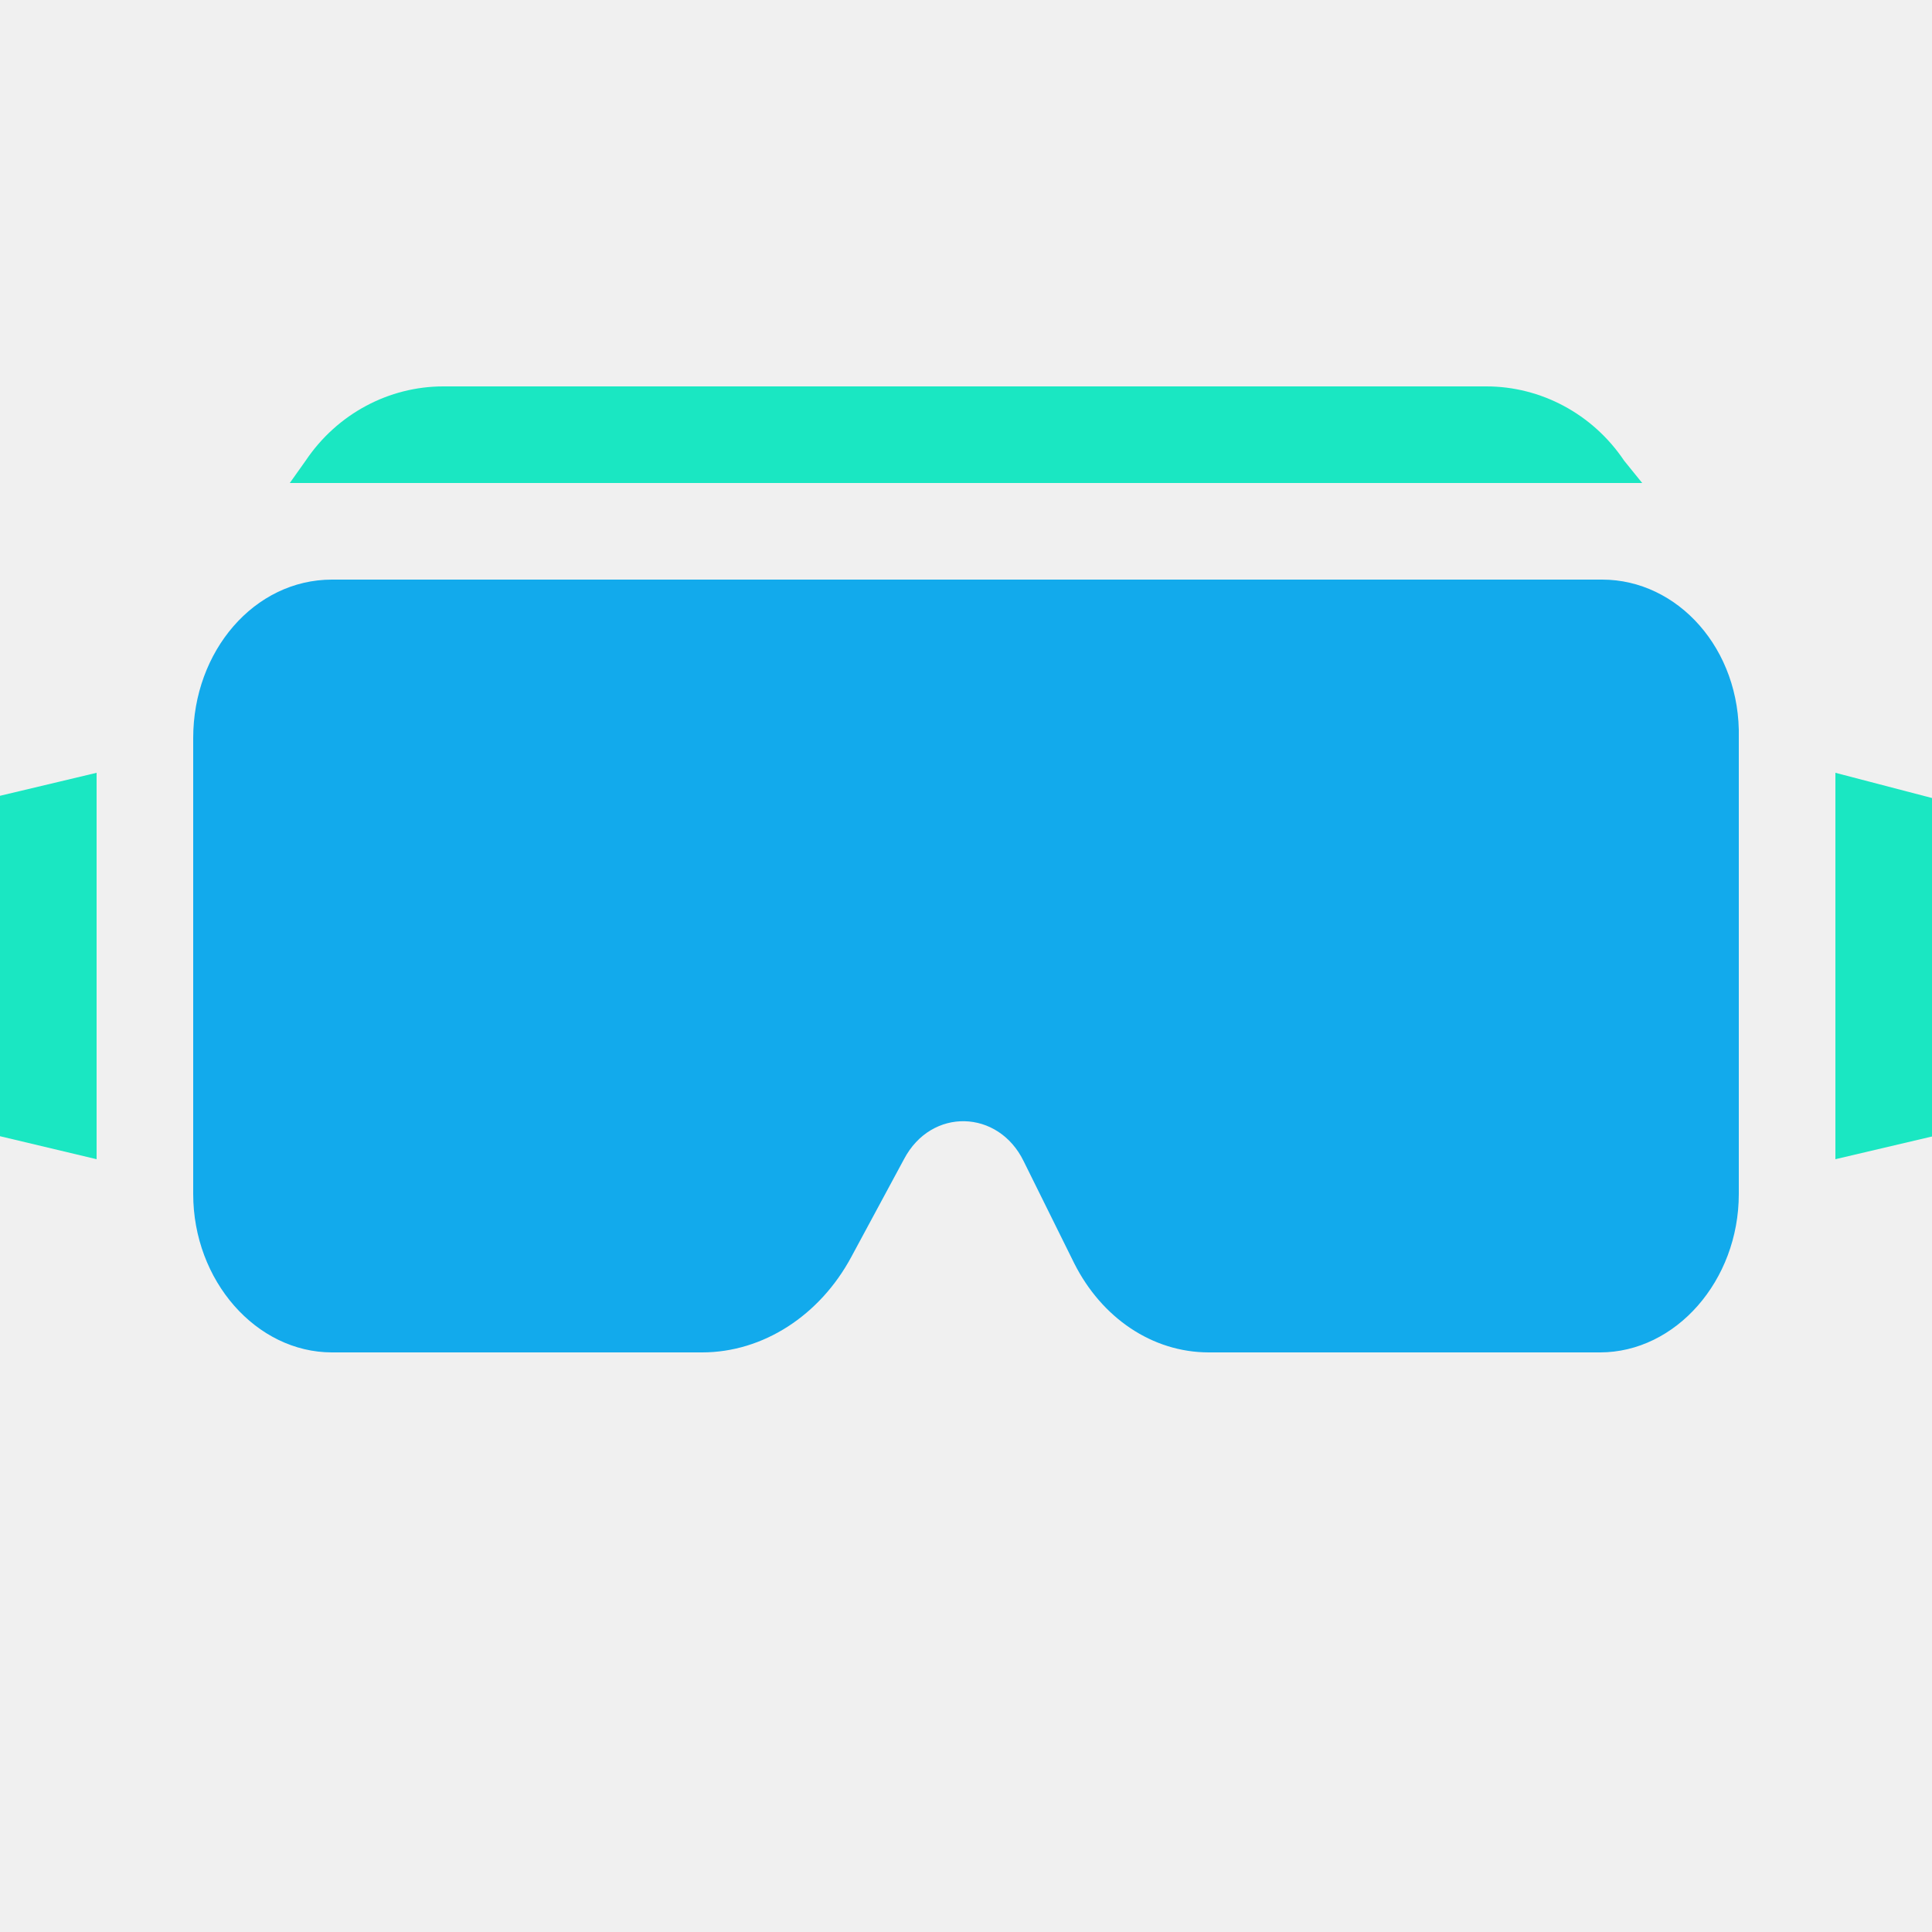
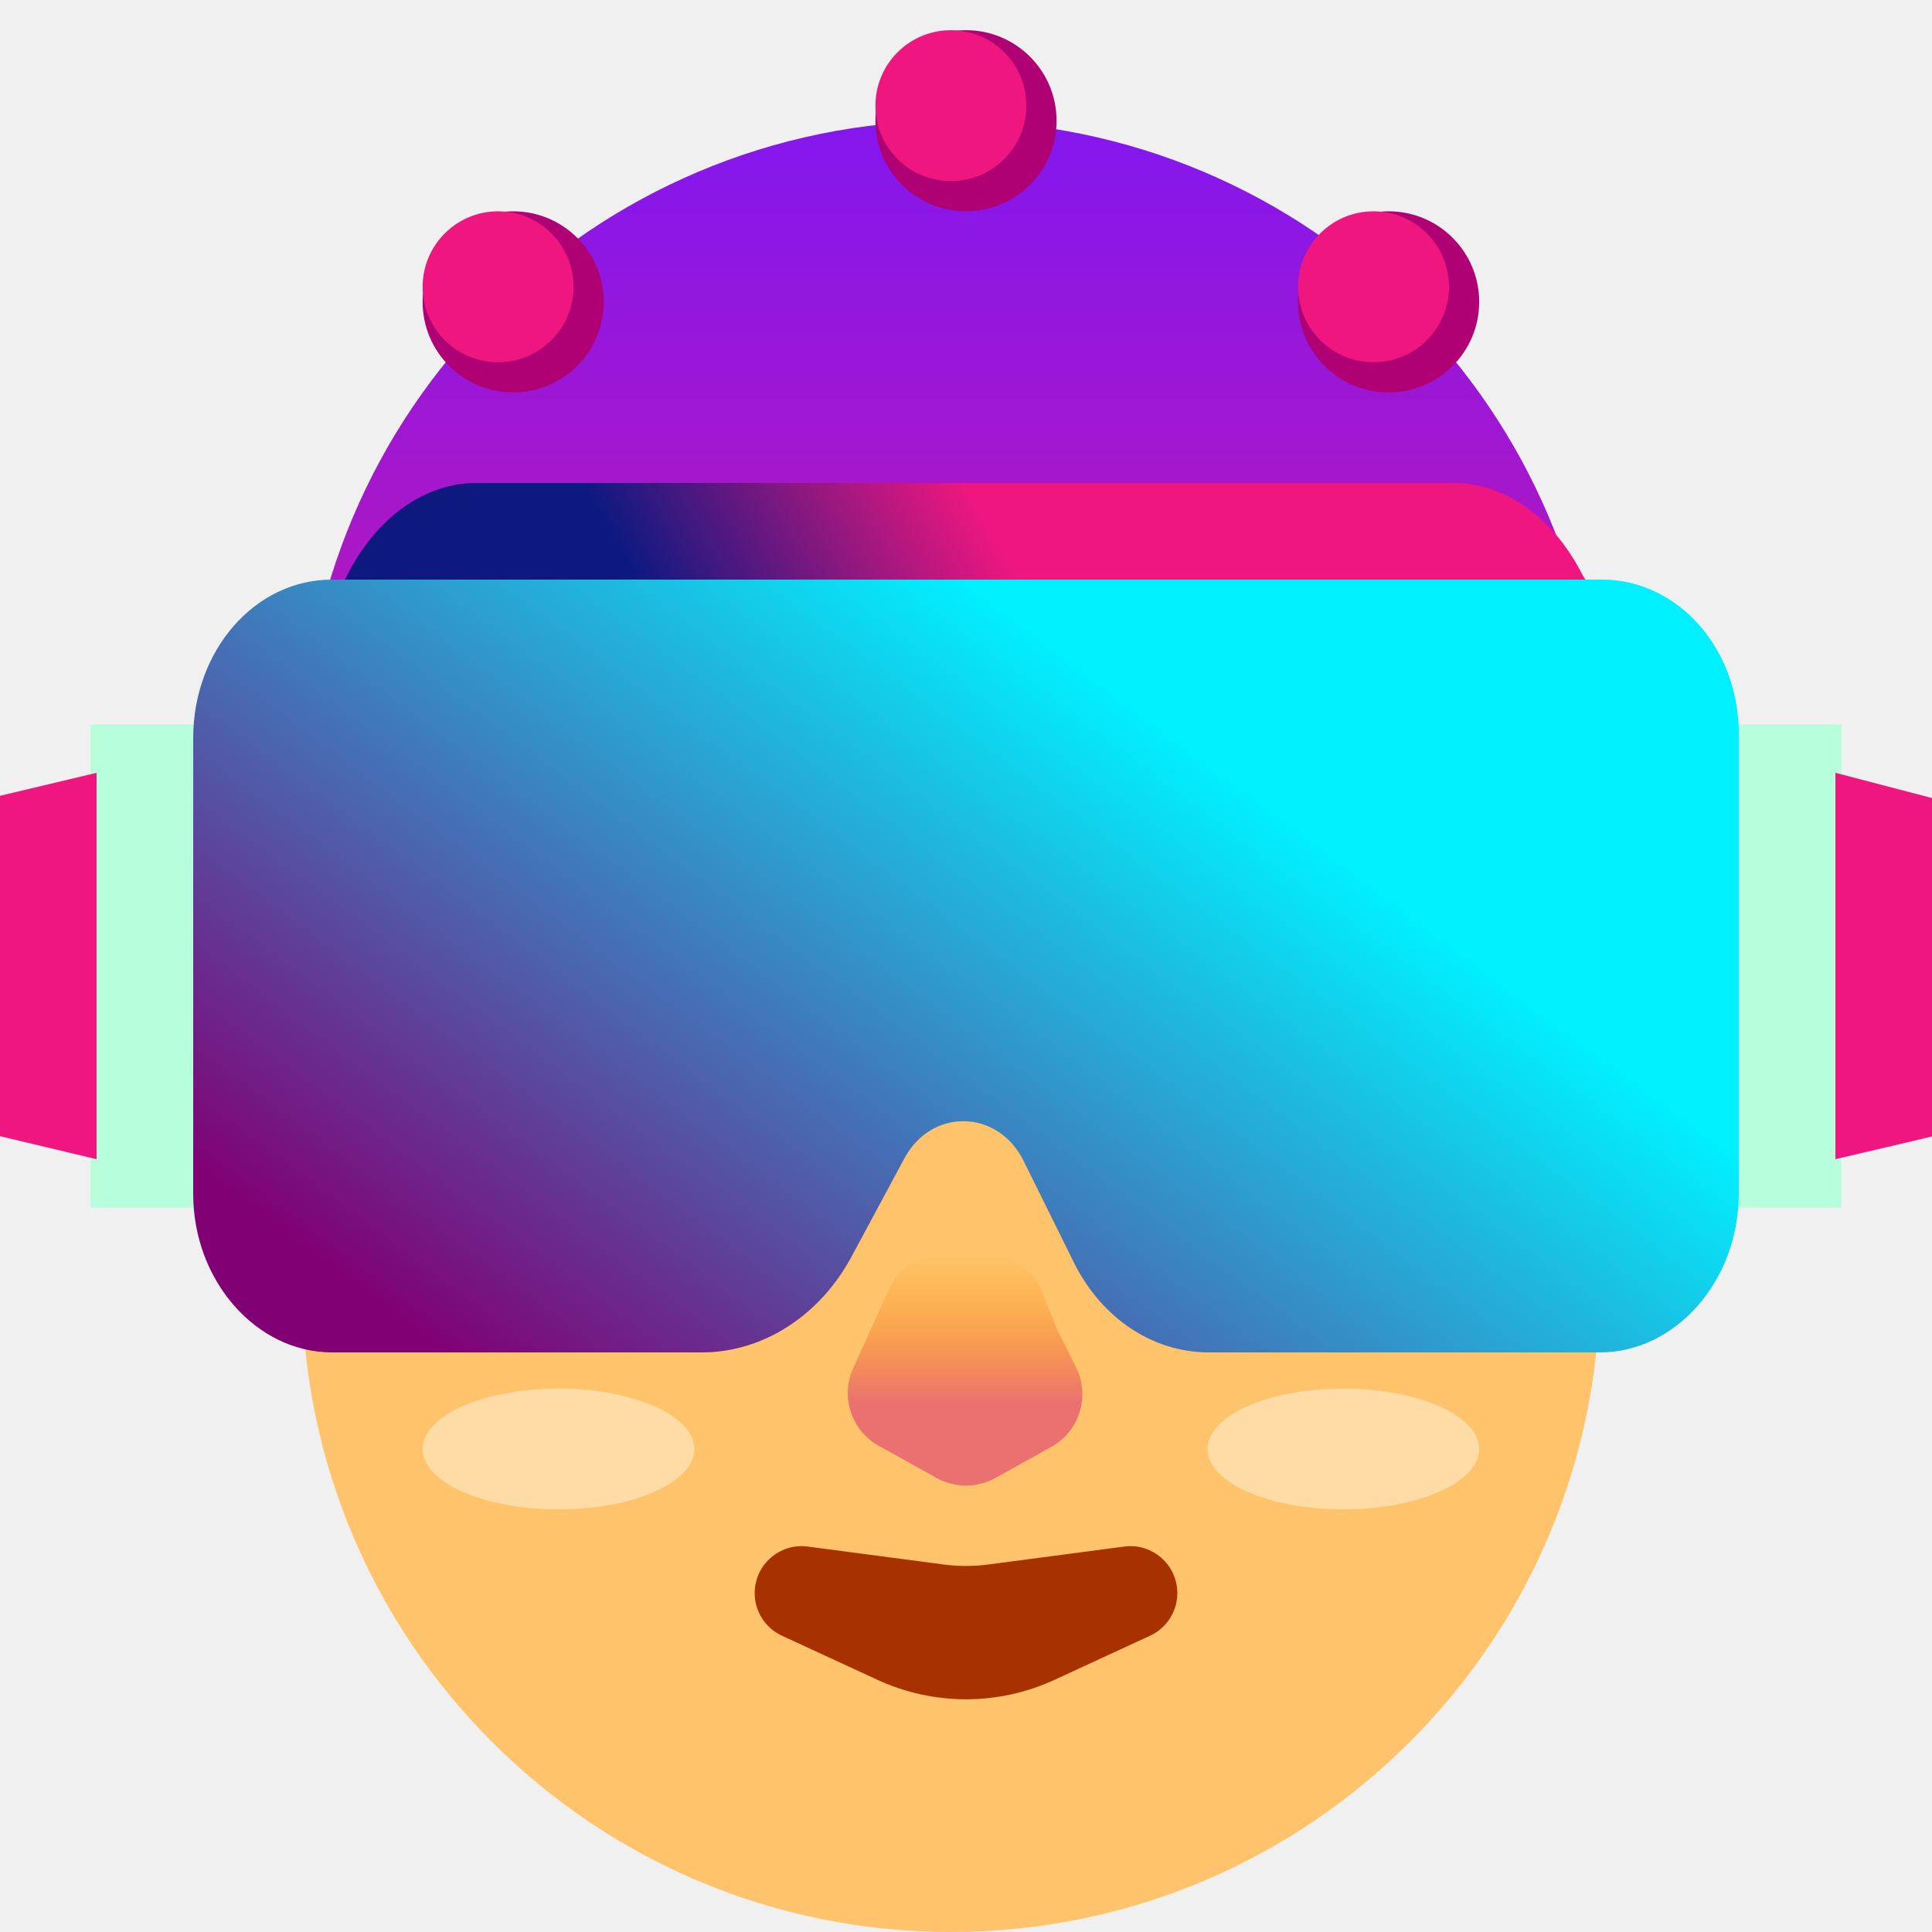
- <svg xmlns="http://www.w3.org/2000/svg" width="20" height="20" viewBox="0 0 20 20" fill="none">
-   <path d="M16.585 6H3.437C2.631 6 2 6.742 2 7.64V12.36C2 13.258 2.653 14 3.437 14H7.268C7.899 14 8.487 13.618 8.813 13.011L9.358 12C9.641 11.461 10.337 11.483 10.598 12.023L11.121 13.079C11.404 13.64 11.926 14 12.514 14H12.536H16.563C17.346 14 18 13.258 18 12.36V7.64C18.021 6.719 17.368 6 16.585 6Z" fill="#12AAEC" />
-   <path d="M19 8V12L20 11.765V8.261L19 8Z" fill="#1AE7C2" />
-   <path d="M16.813 4.769C16.486 4.282 15.948 4 15.387 4H4.589C4.028 4 3.491 4.282 3.164 4.769L3 5H17L16.813 4.769Z" fill="#1AE7C2" />
-   <path d="M0 11.762L1 12V8L0 8.238V11.762Z" fill="#1AE7C2" />
+ <svg xmlns="http://www.w3.org/2000/svg" width="32" height="32" viewBox="0 0 32 32" fill="none">
+   <rect x="1.5" y="12" width="29" height="8" fill="#B7FFDC" />
+   <path d="M5 21.5H26.5V12.75C26.5 6.813 21.687 2 15.75 2C9.813 2 5 6.813 5 12.75V21.5Z" fill="url(#paint0_linear_3678_16520)" />
+   <circle cx="8.5" cy="5" r="1.5" fill="#AF0074" />
+   <circle cx="8.25" cy="4.75" r="1.25" fill="#EF177F" />
+   <circle cx="23" cy="5" r="1.5" fill="#AF0074" />
+   <circle cx="22.75" cy="4.75" r="1.25" fill="#EF177F" />
+   <circle cx="16" cy="2" r="1.5" fill="#AF0074" />
+   <circle cx="15.75" cy="1.75" r="1.25" fill="#EF177F" />
+   <path d="M5 12.5H26.5V21.25C26.5 27.187 21.687 32 15.75 32C9.813 32 5 27.187 5 21.25V12.5Z" fill="#FFC46B" />
+   <path d="M26.22 9.538C25.729 8.564 24.922 8 24.081 8H7.884C7.043 8 6.236 8.564 5.745 9.538L5.5 10H26.5L26.22 9.538Z" fill="url(#paint1_linear_3678_16520)" />
+   <path d="M26.535 9.6H5.499C4.21 9.6 3.2 10.787 3.2 12.225V19.775C3.2 21.213 4.245 22.4 5.499 22.4H11.629C12.639 22.4 13.579 21.789 14.102 20.818L14.972 19.2C15.425 18.337 16.54 18.373 16.958 19.236L17.794 20.926C18.246 21.825 19.082 22.4 20.023 22.4H20.057H26.501C27.755 22.4 28.799 21.213 28.799 19.775V12.225C28.834 10.751 27.789 9.6 26.535 9.6Z" fill="url(#paint2_linear_3678_16520)" />
+   <path d="M30.4 12.8V19.2L32 18.824V13.218L30.4 12.8Z" fill="#EF177F" />
+   <path d="M0 18.819L1.6 19.2V12.8L0 13.181V18.819Z" fill="#EF177F" />
+   <path d="M15.637 25.914L13.379 25.616C12.914 25.555 12.5 25.917 12.5 26.387C12.5 26.69 12.676 26.966 12.952 27.093L14.533 27.823C15.464 28.253 16.536 28.253 17.467 27.823L19.048 27.093C19.324 26.966 19.5 26.69 19.5 26.387C19.5 25.917 19.087 25.555 18.621 25.616L16.363 25.914C16.122 25.945 15.878 25.945 15.637 25.914Z" fill="#A73200" />
+   <ellipse opacity="0.4" cx="9.25" cy="24" rx="2.25" ry="1" fill="white" />
+   <ellipse opacity="0.4" cx="22.25" cy="24" rx="2.25" ry="1" fill="white" />
+   <path d="M14.132 22.66L14.733 21.336C14.896 20.979 15.252 20.75 15.644 20.75H16.323C16.732 20.75 17.1 20.999 17.251 21.379L17.5 22L17.822 22.644C18.061 23.122 17.881 23.705 17.413 23.965L16.486 24.48C16.184 24.648 15.816 24.648 15.514 24.48L14.556 23.948C14.101 23.695 13.916 23.134 14.132 22.66Z" fill="url(#paint3_linear_3678_16520)" />
+   <defs>
+     <linearGradient id="paint0_linear_3678_16520" x1="15.75" y1="21.5" x2="15.75" y2="2" gradientUnits="userSpaceOnUse">
+       <stop stop-color="#EF177F" />
+       <stop offset="1" stop-color="#8317EF" />
+     </linearGradient>
+     <linearGradient id="paint1_linear_3678_16520" x1="16" y1="8" x2="11.25" y2="10.75" gradientUnits="userSpaceOnUse">
+       <stop stop-color="#EF177F" />
+       <stop offset="1" stop-color="#0E1980" />
+     </linearGradient>
+     <linearGradient id="paint2_linear_3678_16520" x1="16" y1="9.6" x2="6.75" y2="22" gradientUnits="userSpaceOnUse">
+       <stop stop-color="#00F0FF" />
+       <stop offset="1" stop-color="#810074" />
+     </linearGradient>
+     <linearGradient id="paint3_linear_3678_16520" x1="16.25" y1="20.75" x2="16.25" y2="23.25" gradientUnits="userSpaceOnUse">
+       <stop stop-color="#FF9900" stop-opacity="0" />
+       <stop offset="1" stop-color="#EB7070" />
+     </linearGradient>
+   </defs>
</svg>
